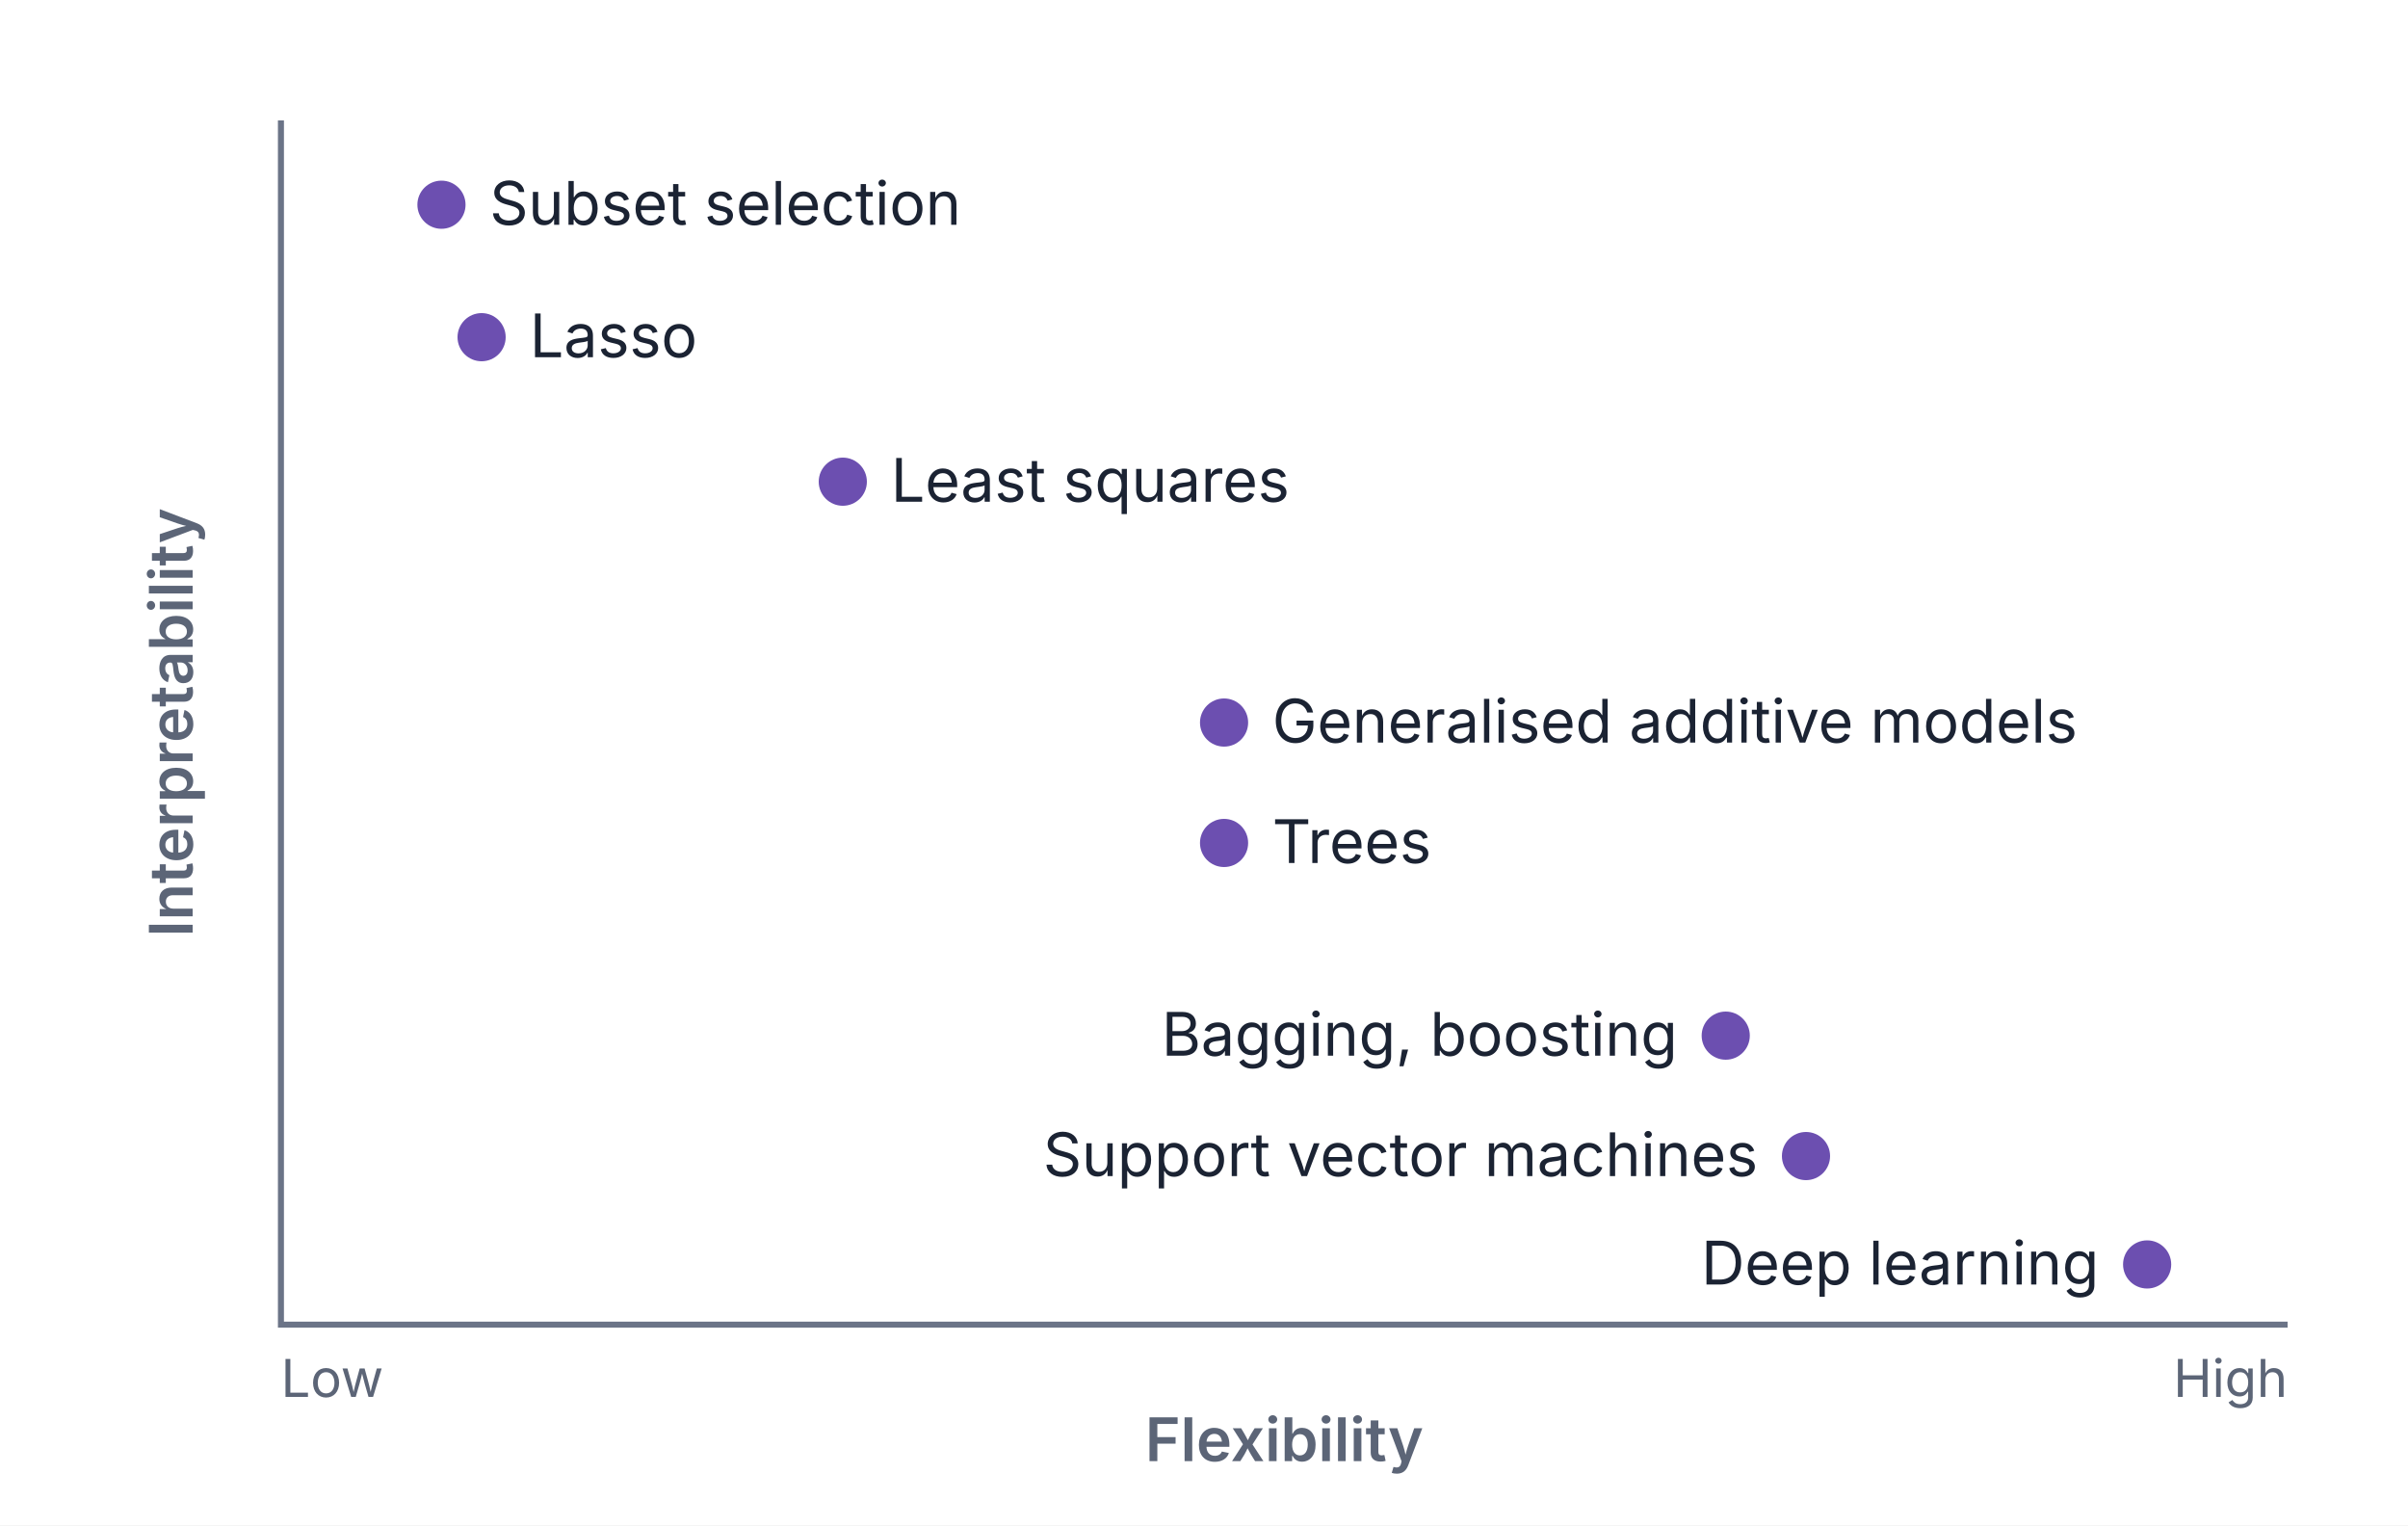
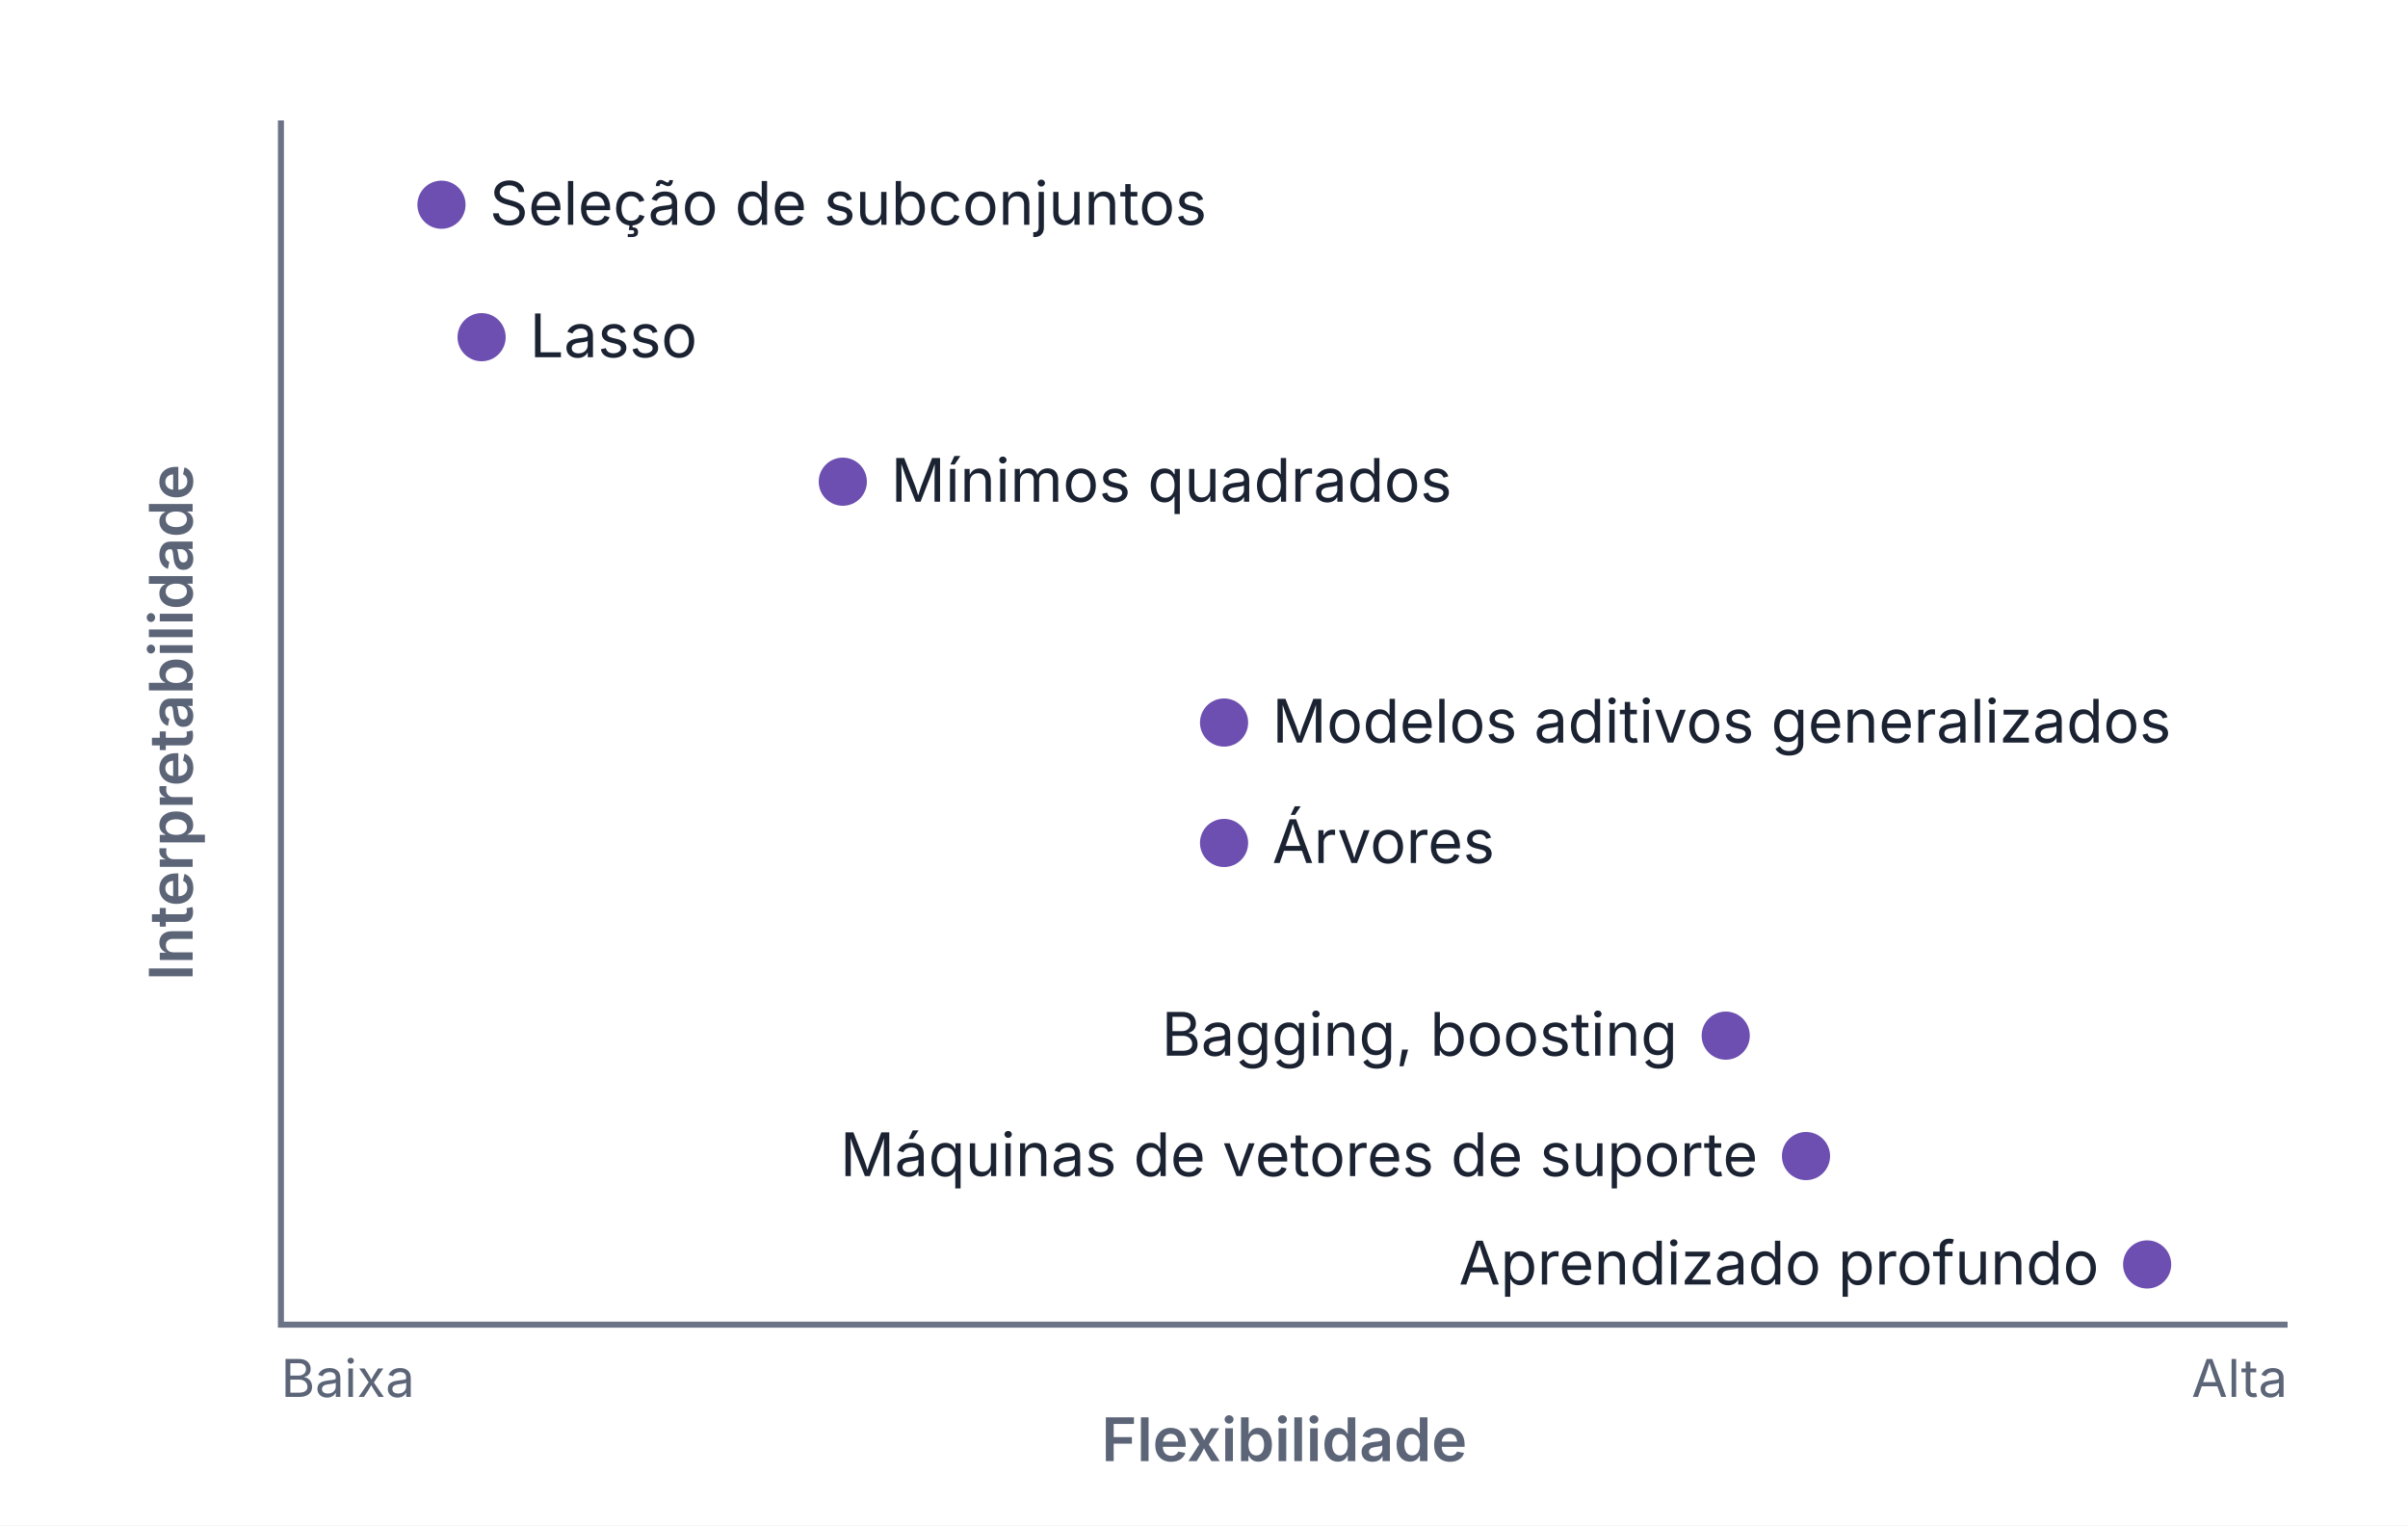
<svg xmlns="http://www.w3.org/2000/svg" viewBox="0 0 600 380" font-family="Inter, system-ui, -apple-system, 'Segoe UI', sans-serif">
  <rect width="600" height="380" fill="#ffffff" />
  <path d="M70 30 V330 H570" fill="none" stroke="#6b7487" stroke-width="1.5" />
-   <text x="320.0" y="364" text-anchor="middle" font-size="15" font-weight="600" fill="#5c6577">Flexibility</text>
-   <text transform="translate(48 180.0) rotate(-90)" text-anchor="middle" font-size="15" font-weight="600" fill="#5c6577">Interpretability</text>
-   <text x="70" y="348" font-size="13" fill="#5c6577">Low</text>
-   <text x="570" y="348" text-anchor="end" font-size="13" fill="#5c6577">High</text>
+   <text x="320.0" y="364" text-anchor="middle" font-size="15" font-weight="600" fill="#5c6577">Flexibilidade</text>
+   <text transform="translate(48 180.0) rotate(-90)" text-anchor="middle" font-size="15" font-weight="600" fill="#5c6577">Interpretabilidade</text>
+   <text x="70" y="348" font-size="13" fill="#5c6577">Baixa</text>
+   <text x="570" y="348" text-anchor="end" font-size="13" fill="#5c6577">Alta</text>
  <circle cx="110.0" cy="51.0" r="6" fill="#6c4fb0" />
-   <text x="122.0" y="56.0" text-anchor="start" font-size="15" fill="#1b2333">Subset selection</text>
+   <text x="122.0" y="56.0" text-anchor="start" font-size="15" fill="#1b2333">Seleção de subconjuntos</text>
  <circle cx="120.0" cy="84.0" r="6" fill="#6c4fb0" />
  <text x="132.0" y="89.0" text-anchor="start" font-size="15" fill="#1b2333">Lasso</text>
  <circle cx="210.0" cy="120.0" r="6" fill="#6c4fb0" />
-   <text x="222.0" y="125.0" text-anchor="start" font-size="15" fill="#1b2333">Least squares</text>
+   <text x="222.0" y="125.0" text-anchor="start" font-size="15" fill="#1b2333">Mínimos quadrados</text>
  <circle cx="305.0" cy="180.0" r="6" fill="#6c4fb0" />
-   <text x="317.0" y="185.0" text-anchor="start" font-size="15" fill="#1b2333">Generalised additive models</text>
+   <text x="317.0" y="185.0" text-anchor="start" font-size="15" fill="#1b2333">Modelos aditivos generalizados</text>
  <circle cx="305.0" cy="210.0" r="6" fill="#6c4fb0" />
-   <text x="317.0" y="215.0" text-anchor="start" font-size="15" fill="#1b2333">Trees</text>
+   <text x="317.0" y="215.0" text-anchor="start" font-size="15" fill="#1b2333">Árvores</text>
  <circle cx="430.0" cy="258.0" r="6" fill="#6c4fb0" />
  <text x="418.0" y="263.0" text-anchor="end" font-size="15" fill="#1b2333">Bagging, boosting</text>
  <circle cx="450.0" cy="288.0" r="6" fill="#6c4fb0" />
-   <text x="438.0" y="293.0" text-anchor="end" font-size="15" fill="#1b2333">Support vector machines</text>
+   <text x="438.0" y="293.0" text-anchor="end" font-size="15" fill="#1b2333">Máquinas de vetores de suporte</text>
  <circle cx="535.0" cy="315.0" r="6" fill="#6c4fb0" />
-   <text x="523.0" y="320.0" text-anchor="end" font-size="15" fill="#1b2333">Deep learning</text>
+   <text x="523.0" y="320.0" text-anchor="end" font-size="15" fill="#1b2333">Aprendizado profundo</text>
</svg>
